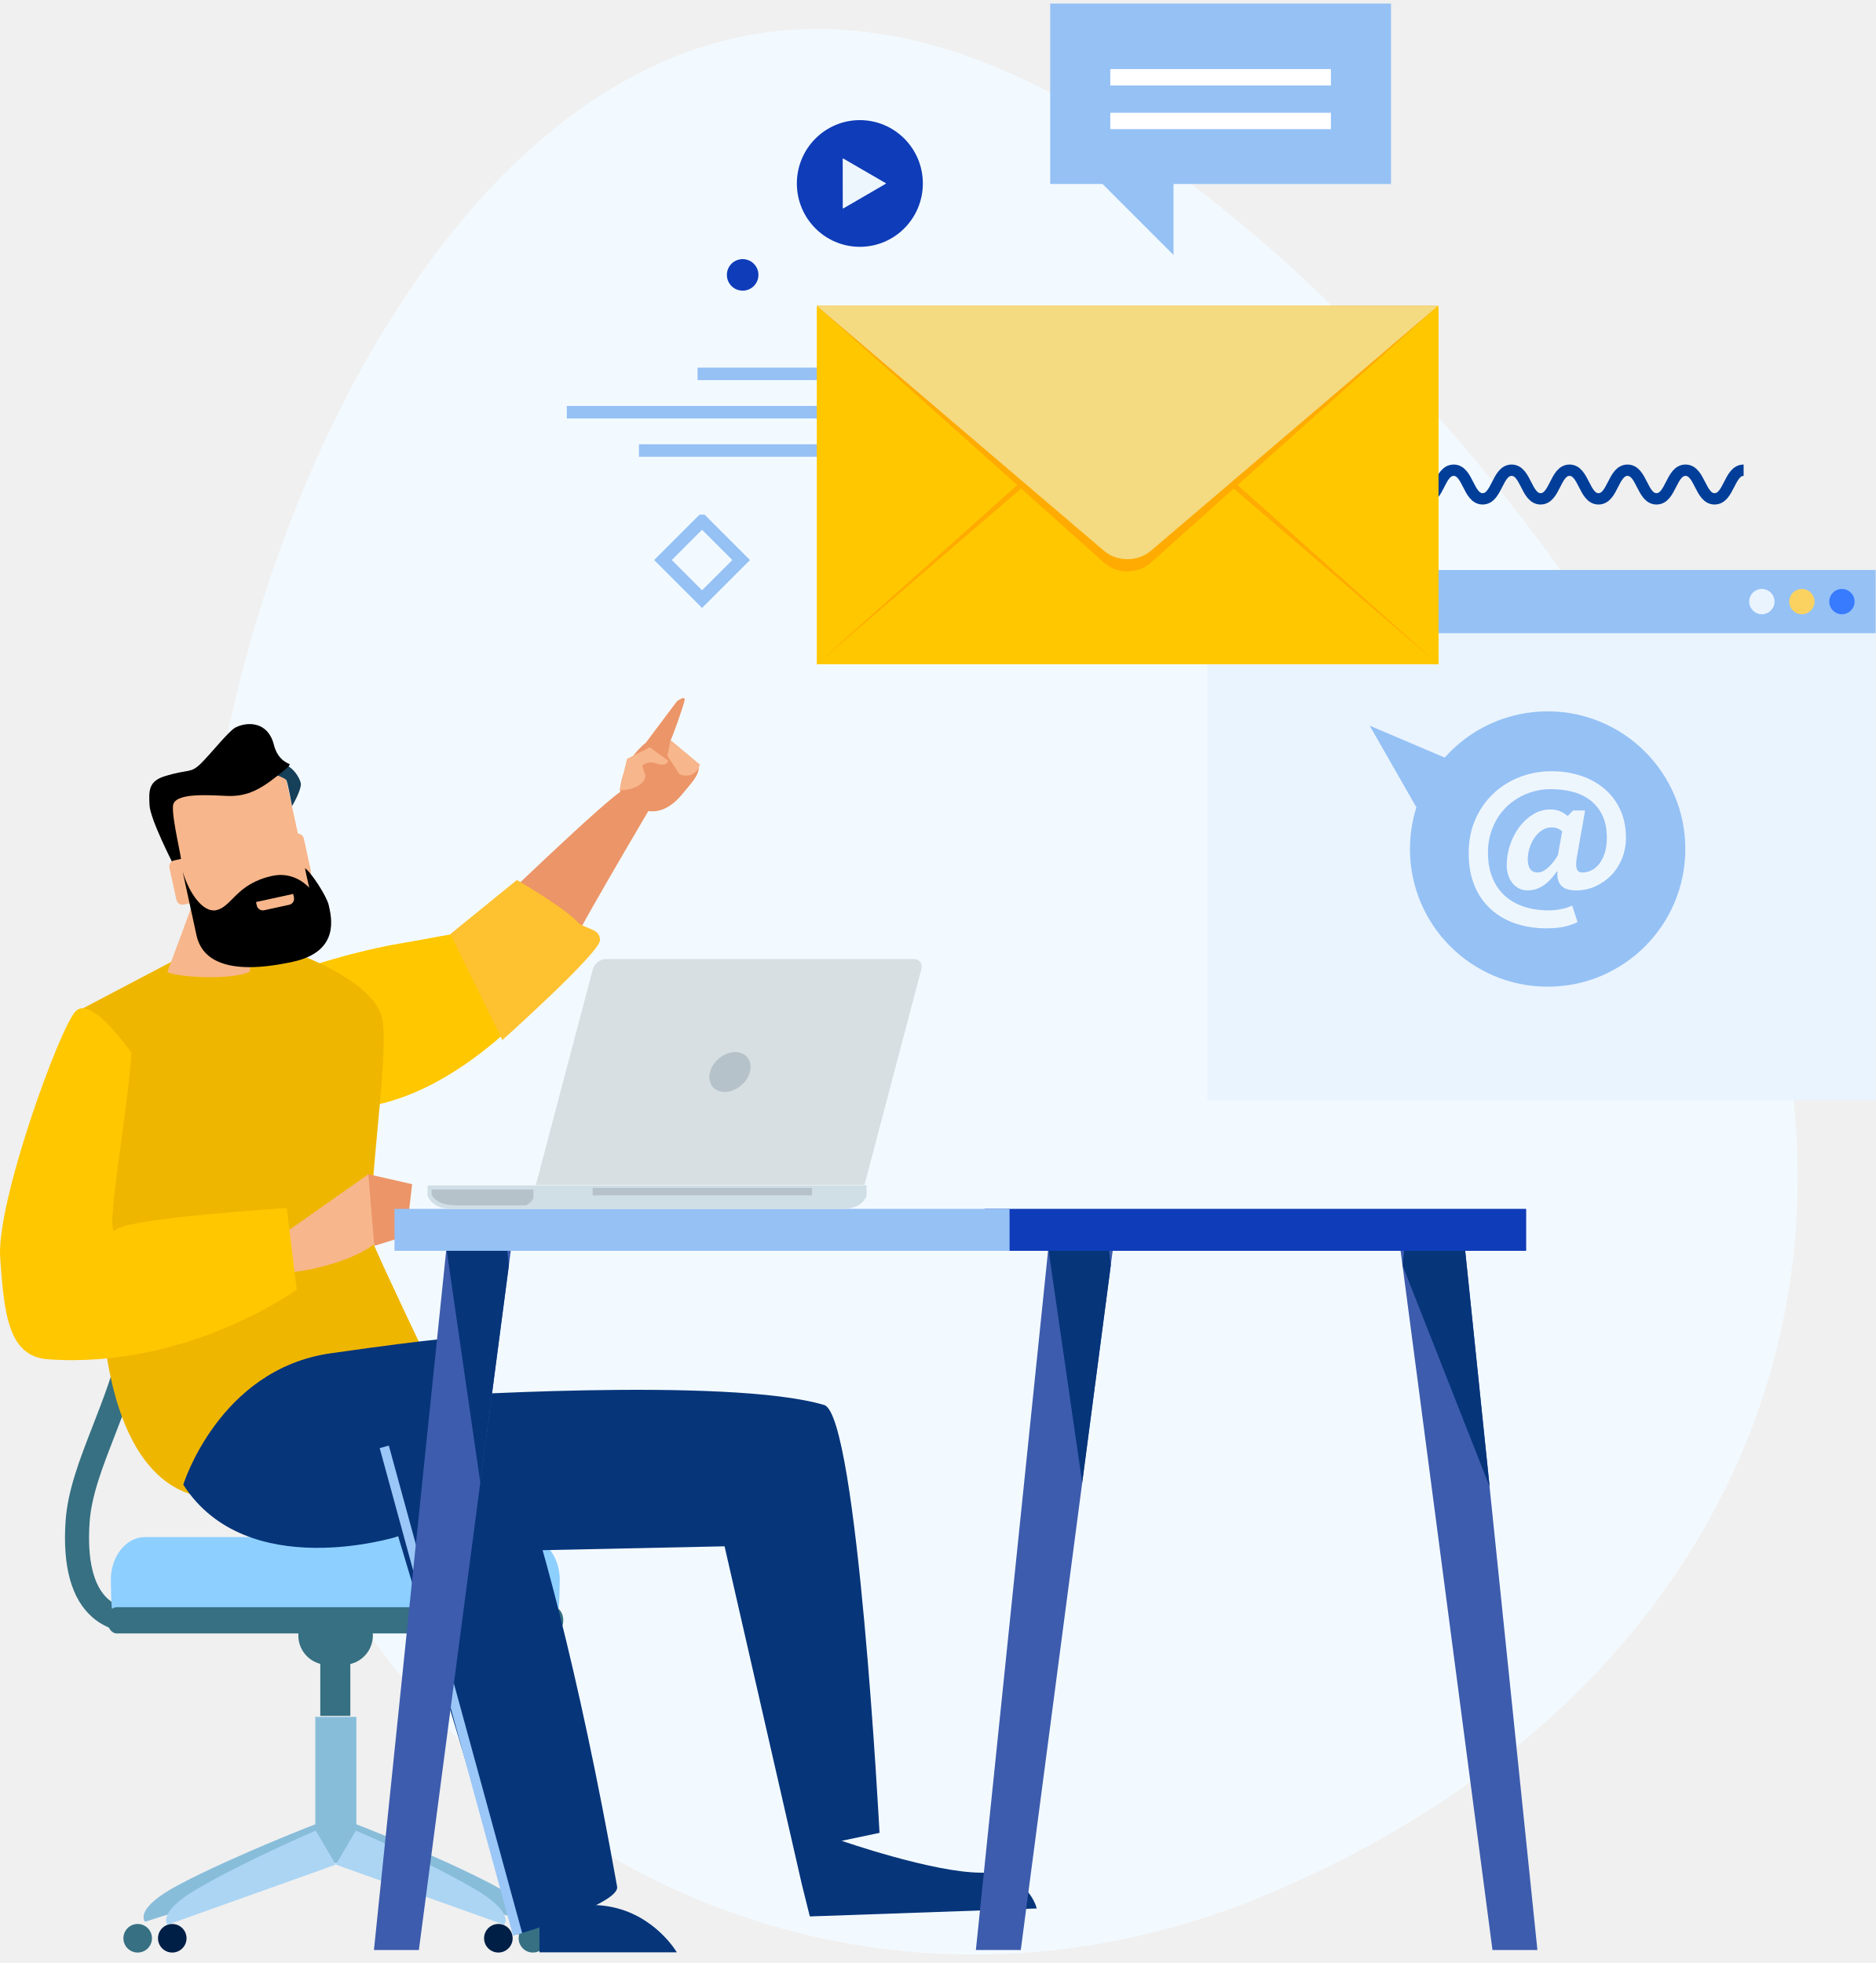
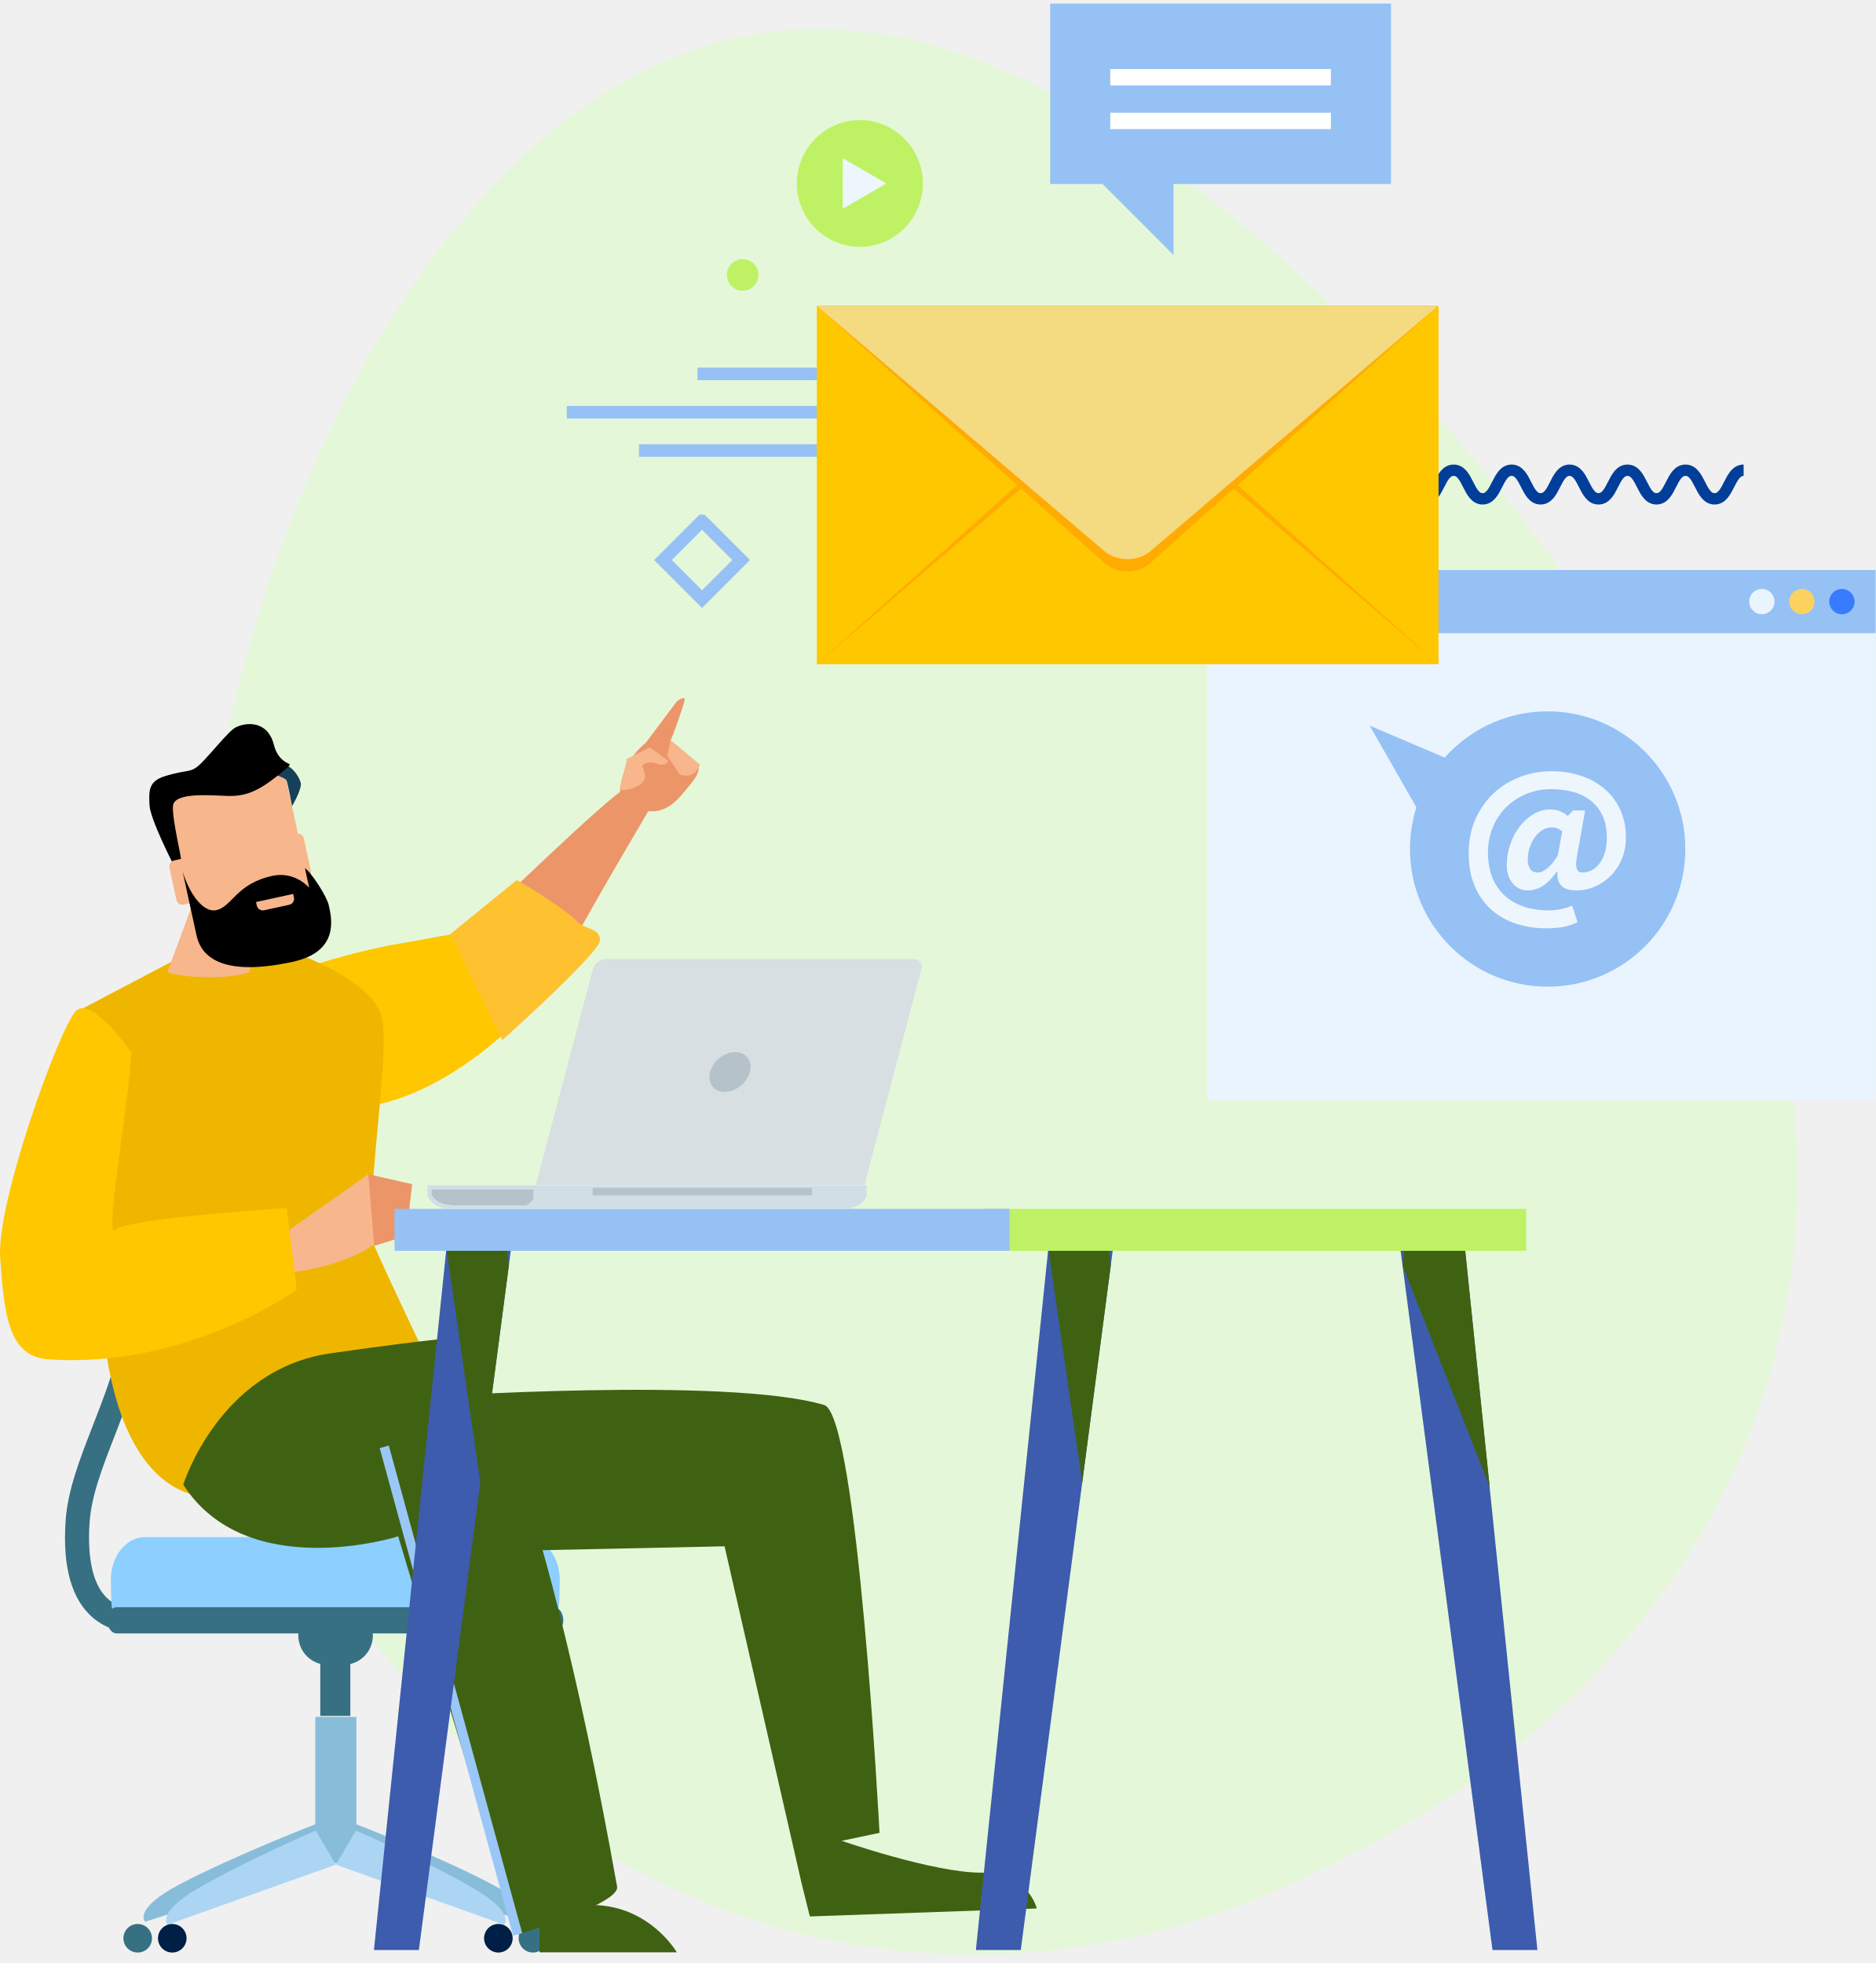
<svg xmlns="http://www.w3.org/2000/svg" viewBox="0 0 150 157" fill="none">
  <g id="Contact Info" clip-path="url(#clip0_227_185)">
-     <path id="Vector" d="M16.285 92.396c-2.456-24.198 3.848-47.23 12.905-63.42C38.431 12.633 50.428 3.139 63.541 2.374c13.24-.769 26.08 6.95 38.877 18.245 12.614 11.439 25.187 26.452 33.564 43.519 17.435 33.014 5.315 70.102-33.8 87.012-38.863 16.933-82.082-9.027-85.897-58.753z" fill="#F3FAFF" />
+     <path id="Vector" d="M16.285 92.396c-2.456-24.198 3.848-47.23 12.905-63.42C38.431 12.633 50.428 3.139 63.541 2.374c13.24-.769 26.08 6.95 38.877 18.245 12.614 11.439 25.187 26.452 33.564 43.519 17.435 33.014 5.315 70.102-33.8 87.012-38.863 16.933-82.082-9.027-85.897-58.753z" fill="#E5F7D9" />
    <path id="Vector_2" d="M149.999 45.587H96.547v42.422H150V45.588z" fill="#EAF4FE" />
    <path id="Vector_3" d="M149.999 45.587H96.547v5.055H150v-5.055z" fill="#95C1F5" />
    <path id="Vector_4" d="M146.292 48.116a1.011 1.011 0 1 0 2.024.001 1.011 1.011 0 0 0-2.024-.001z" fill="#387BFF" />
    <path id="Vector_5" d="M143.092 48.116c0 .556.451 1.011 1.011 1.011a1.011 1.011 0 0 0 0-2.023c-.56 0-1.011.45-1.011 1.012z" fill="#FBD260" />
    <path id="Vector_6" d="M139.889 48.116a1.012 1.012 0 1 0 2.024-.002 1.012 1.012 0 0 0-2.024.002z" fill="#EAF4FE" />
    <path id="Vector_7" d="M10.724 130.558c-.84 0-2.166-.192-3.328-1.203-1.672-1.454-2.396-4.041-2.152-7.685.163-2.461 1.131-4.95 2.157-7.589 1.726-4.438 3.681-9.466 2.66-16.117l1.9-.292c1.099 7.16-1.046 12.674-2.766 17.105-1.013 2.604-1.889 4.855-2.033 7.019-.196 2.957.313 5.064 1.479 6.092 1.102.976 2.482.725 2.54.714l.386 1.884c-.035.007-.36.072-.843.072z" fill="#367082" />
    <path id="Vector_8" d="M25.461 145.808l1.873 2.856L11.61 153.7s-1.05-1.004 2.808-3.021c4.49-2.351 11.043-4.871 11.043-4.871z" fill="#88BDDA" />
    <path id="Vector_9" d="M28.254 145.808l-1.872 2.856 15.723 5.036s1.05-1.004-2.808-3.021c-4.492-2.351-11.043-4.871-11.043-4.871z" fill="#88BDDA" />
    <path id="Vector_10" d="M28.5 137.316h-3.285v11.697H28.5v-11.697z" fill="#88BDDA" />
    <path id="Vector_11" d="M25.251 146.411l1.602 2.723-13.46 4.806s-.898-.957 2.403-2.883c3.846-2.243 9.455-4.646 9.455-4.646z" fill="#ACD5F4" />
    <path id="Vector_12" d="M28.462 146.411l-1.6 2.723 13.459 4.806s.899-.957-2.404-2.883c-3.845-2.243-9.455-4.646-9.455-4.646z" fill="#ACD5F4" />
    <path id="Vector_13" d="M14.918 155.023a1.141 1.141 0 1 1-2.283-.002 1.141 1.141 0 0 1 2.283.002z" fill="#001F46" />
    <path id="Vector_14" d="M40.998 155.023a1.142 1.142 0 1 1-2.285-.005 1.142 1.142 0 0 1 2.285.005z" fill="#001F46" />
    <path id="Vector_15" d="M12.154 155.023a1.142 1.142 0 1 1-2.285-.003 1.142 1.142 0 0 1 2.285.003z" fill="#367082" />
    <path id="Vector_16" d="M43.76 155.023a1.141 1.141 0 1 1-2.282-.002 1.141 1.141 0 0 1 2.282.002z" fill="#367082" />
    <path id="Vector_17" d="M28.017 133.029h-2.403v4.207h2.403v-4.207z" fill="#367082" />
    <path id="Vector_18" d="M29.82 130.807a2.344 2.344 0 0 1-2.343 2.343h-1.323a2.344 2.344 0 0 1 0-4.687h1.323a2.343 2.343 0 0 1 2.343 2.344z" fill="#367082" />
    <path id="Vector_19" d="M44.678 128.664c.056-.276.089-2.006.089-2.303 0-1.892-1.223-3.425-2.732-3.425H11.594c-1.508 0-2.731 1.533-2.731 3.425 0 .297.032 2.027.091 2.303h35.724z" fill="#8DCFFF" />
    <path id="Vector_20" d="M8.582 129.591c0 .58.337 1.05.756 1.05h34.953c.42 0 .758-.471.758-1.05 0-.579-.338-1.049-.758-1.049H9.34c-.42 0-.757.47-.757 1.049z" fill="#367082" />
    <path id="Vector_21" d="M10.286 111.086c.752.055 5.523.139 6.345.15 5.224.063 9.722-.918 9.973-2.204a44.597 44.597 0 0 0 .135-16.177c-.223-1.285-4.79-2.265-10.123-2.2-.838.01-5.708.094-6.474.15a43.762 43.762 0 0 1 .144 20.281z" fill="#8DCFFF" />
    <path id="Vector_22" d="M9.568 90.805c-.584.007-.993.285-.911.62a43.714 43.714 0 0 1 .163 19.044c-.074.337.33.614.903.62.572.008 1.102-.261 1.174-.597a43.768 43.768 0 0 0-.124-19.09c-.079-.338-.618-.605-1.205-.597z" fill="#367082" />
    <path id="Vector_23" d="M9.335 111.076c.153.05 1.189.088 1.37.091 1.138.014 2.31-.99 2.536-2.255a43.828 43.828 0 0 0-.073-15.931c-.237-1.266-1.438-2.268-2.6-2.255-.184.003-1.236.043-1.394.092a43.726 43.726 0 0 1 .16 20.258z" fill="#7DC2F5" />
    <path id="Vector_24" d="M38.678 73.375s10.192-9.86 11.19-10.193c.997-.332 3.435-.776 3.435-.776s-6.316 10.637-7.645 13.295c-1.33 2.66-6.98-2.326-6.98-2.326z" fill="#EC9568" />
    <path id="Vector_25" d="M20.398 87.002s-2.515-6.254.332-7.977c2.846-1.723 8.914-3.182 11.125-3.541 4.424-.72 8.928-2.073 10.225.34 1.297 2.41 1.906 3.932.878 4.443-1.028.51-10.987 12.862-22.56 6.735z" fill="#FFC700" />
-     <path id="Vector_26" d="M43.145 153.915v2.229h10.981s-1.75-3.024-5.41-3.661c-3.66-.636-5.571 1.433-5.571 1.433v-.001z" fill="#06357A" />
-     <path id="Vector_27" d="M33.755 111.74s24.452-1.665 32.158.632c2.673.797 4.425 34.219 4.425 34.219l-3.025.636s7.321 2.547 11.14 2.547c3.82 0 4.457 2.865 4.457 2.865l-18.146.637-.634-2.547-6.184-27.056-22.6.48-1.591-12.413z" fill="#06357A" />
+     <path id="Vector_26" d="M43.145 153.915v2.229h10.981s-1.75-3.024-5.41-3.661c-3.66-.636-5.571 1.433-5.571 1.433v-.001z" fill="#3F6212" />
+     <path id="Vector_27" d="M33.755 111.74s24.452-1.665 32.158.632c2.673.797 4.425 34.219 4.425 34.219l-3.025.636s7.321 2.547 11.14 2.547c3.82 0 4.457 2.865 4.457 2.865l-18.146.637-.634-2.547-6.184-27.056-22.6.48-1.591-12.413z" fill="#3F6212" />
    <path id="Vector_28" d="M17.203 119.697s-7.321 1.273-8.913-13.05C6.7 92.323 6.221 80.864 6.221 80.864l9.072-4.774h7.958s6.685 2.228 7.321 5.41c.637 3.184-1.591 15.916-.636 18.144.954 2.229 4.456 9.55 4.456 9.55l-17.189 10.504v-.001z" fill="#EFB600" />
    <path id="Vector_29" d="M22.455 98.848l5.915-4.168 1.088-.766s1.91 2.865 1.114 4.775c-.796 1.91-6.525 3.183-7.48 3.023-.954-.159-.636-2.865-.636-2.865z" fill="#F7B68B" />
    <path id="Vector_30" d="M32.959 94.71l-.477 4.138-2.547.796-.478-5.73 3.502.796z" fill="#EC9568" />
-     <path id="Vector_31" d="M14.656 118.742s2.865-9.231 11.778-10.505c8.912-1.273 10.504-1.273 10.504-1.273s6.048 8.276 12.414 43.927c.25 1.401-7.958 3.82-7.958 3.82l-9.549-31.831s-12.096 3.82-17.189-4.138z" fill="#06357A" />
+     <path id="Vector_31" d="M14.656 118.742s2.865-9.231 11.778-10.505c8.912-1.273 10.504-1.273 10.504-1.273s6.048 8.276 12.414 43.927c.25 1.401-7.958 3.82-7.958 3.82l-9.549-31.831s-12.096 3.82-17.189-4.138z" fill="#3F6212" />
    <path id="Vector_32" d="M30.731 115.718l10.663 38.993" stroke="#9AC7F7" stroke-width=".759" stroke-miterlimit="10" />
    <path id="Vector_33" d="M10.518 84.206s-3.183-4.616-4.456-3.342C4.789 82.137-.304 96.142.014 100.599c.319 4.456.63 7.889 3.82 8.116 11.141.796 19.894-5.57 19.894-5.57l-.796-6.525s-12.732.795-13.687 1.75c-.955.955.955-9.39 1.273-14.164z" fill="#FFC700" />
    <path id="Vector_34" d="M36.02 74.704l5.317-4.32s3.625 2.091 4.82 3.319c.662.678 1.827.494 1.827 1.492 0 .997-7.807 7.987-7.807 7.987l-4.158-8.478z" fill="#FEC12F" />
    <path id="Vector_35" d="M51.64 59.416l2.493-3.324s.72-.554.61-.056c-.111.499-.886 2.715-1.108 3.158a.248.248 0 0 0-.006.188c.149.487 2.2 1.315 2.25 1.945.055.72-.732 1.45-1.226 2.077-2.05 2.604-3.899.997-3.899.997s-1.44.443-1.108-1.662c.332-2.105 1.994-3.323 1.994-3.323z" fill="#EC9568" />
    <path id="Vector_36" d="M49.542 63.217l.603-2.527 1.828-.92 1.475 1.08s-.146.505-.921.228c-.776-.277-1.163.166-1.163.166l.256.79s.028 1.073-2.077 1.184v-.001z" fill="#F7B68B" />
    <path id="Vector_37" d="M55.982 61.16l-2.347-1.966-.27 1.24.976 1.495s1.184.52 1.641-.768z" fill="#F7B68B" />
    <path id="Vector_38" d="M15.92 70.876a661.935 661.935 0 0 1-2.536 6.854c.564.394 4.875.721 6.578 0 .178-1.611.74-3.915 1.063-5.163l-5.105-1.691z" fill="#F7B68B" />
    <path id="Vector_39" d="M25.01 72.122c.176.8-.33 1.587-1.128 1.76l-6.506 1.416a1.48 1.48 0 0 1-1.76-1.131l-2.094-9.635a1.48 1.48 0 0 1 1.131-1.761l6.504-1.411a1.477 1.477 0 0 1 1.76 1.13l2.094 9.631z" fill="#F7B68B" />
    <path id="Vector_40" d="M23.357 64.473s.67-1.12.706-1.73c.02-.307-.501-1.341-1.316-1.606-.815-.263-1.245.65-1.245.65s1.293.39 1.405.618c.113.23.45 2.068.45 2.068z" fill="#163F59" />
    <path id="Vector_41" d="M13.802 69.01s-1.787-3.488-1.844-4.61c-.055-1.127-.097-1.904 1.199-2.312 1.944-.61 2.06-.196 2.893-1.01.833-.809 2.25-2.637 2.813-2.91.943-.46 2.569-.466 3.036 1.389.344 1.368 1.288 1.516 1.274 1.574-.041.184-.368.421-.93.873-1.612 1.297-2.656 1.714-4.118 1.652-1.465-.058-4.213-.282-4.292.808-.079 1.09.723 4.195.657 4.461-.07.269-.407.216-.688.085z" fill="#000" />
    <path id="Vector_42" d="M16.48 71.457a.495.495 0 0 1-.378.587l-1.405.304a.493.493 0 0 1-.587-.376l-.56-2.568a.497.497 0 0 1 .378-.589l1.406-.304a.49.49 0 0 1 .585.376l.562 2.57z" fill="#F7B68B" />
    <path id="Vector_43" d="M24.856 69.632a.49.49 0 0 1-.374.588l-1.404.306a.495.495 0 0 1-.589-.379l-.557-2.567a.493.493 0 0 1 .376-.586l1.406-.307a.496.496 0 0 1 .585.38l.558 2.566v-.001z" fill="#F7B68B" />
    <path id="Vector_44" d="M14.609 69.72l1.099 5.057c.248 1.144 1.252 3.554 7.71 2.146 3.824-.828 3.074-3.609 2.871-4.533-.153-.702-1.406-2.634-1.897-2.95-.017-.01.34 1.566.34 1.566s-1.128-1.35-2.944-.956c-2.933.637-3.225 2.499-4.524 2.75-1.001.192-2.099-1.266-2.655-3.08z" fill="#000" />
    <path id="Vector_45" d="M21.125 72.801l2.006-.437a.492.492 0 0 0 .376-.588l-.061-.28-2.97.648.06.28c.06.266.322.435.588.378z" fill="#F7B68B" />
    <path id="Vector_46" d="M33.499 155.961h-3.594l5.929-57.412h5.21l-7.545 57.412z" fill="#3D5CAD" />
-     <path id="Vector_47" d="M40.697 101.195l-2.286 17.387-2.71-18.738.133-1.295h4.553l.31 2.646z" fill="#06357A" />
+     <path id="Vector_47" d="M40.697 101.195l-2.286 17.387-2.71-18.738.133-1.295h4.553l.31 2.646z" fill="#3F6212" />
    <path id="Vector_48" d="M81.635 155.961h-3.591l5.927-57.412h5.21l-7.546 57.412z" fill="#3D5CAD" />
-     <path id="Vector_49" d="M88.833 101.195l-2.285 17.387-2.712-18.738.135-1.295h4.554l.308 2.646z" fill="#06357A" />
+     <path id="Vector_49" d="M88.833 101.195l-2.285 17.387-2.712-18.738.135-1.295h4.554l.308 2.646z" fill="#3F6212" />
    <path id="Vector_50" d="M119.358 155.961h3.593l-5.927-57.412h-5.21l7.544 57.412z" fill="#3D5CAD" />
-     <path id="Vector_51" d="M112.161 101.195l6.973 17.718-1.978-19.07-.132-1.294h-4.554l-.309 2.646z" fill="#06357A" />
-     <path id="Vector_52" d="M122.053 96.684H78.735v3.356h43.318v-3.356z" fill="#0F3CB8" />
+     <path id="Vector_51" d="M112.161 101.195l6.973 17.718-1.978-19.07-.132-1.294h-4.554l-.309 2.646z" fill="#3F6212" />
+     <path id="Vector_52" d="M122.053 96.684H78.735v3.356h43.318v-3.356z" fill="#BEF264" />
    <path id="Vector_53" d="M80.738 96.684H31.551v3.356h49.187v-3.356z" fill="#95C1F5" />
    <path id="Vector_54" d="M34.2 95.682l-.014-.027.014-.847h35.103v.847s.006.019 0 .027l-.09.158c-.45.735-1.26.867-2.187.867H36.478c-.927 0-1.735-.132-2.188-.867l-.09-.158z" fill="#D0DEE6" />
    <path id="Vector_55" d="M42.66 95.825s.006.016 0 .024l-.087.128c-.139.19-.313.33-.513.431h-5.338c-.891 0-1.67-.106-2.104-.7l-.084-.13a.125.125 0 0 1-.015-.021l.008-.417h8.133v.685z" fill="#B6C2C9" />
    <path id="Vector_56" d="M64.939 95.003h-17.54v.6h17.54v-.6z" fill="#B6C2C9" />
    <path id="Vector_57" d="M42.854 94.777l4.552-17.25c.12-.455.586-.824 1.041-.824h24.628c.454 0 .727.369.606.825l-4.55 17.249H42.853z" fill="#D7DFE2" />
    <path id="Vector_58" d="M56.782 85.74c-.233.88.294 1.595 1.174 1.595.879 0 1.782-.715 2.015-1.594.232-.882-.292-1.597-1.174-1.597-.882 0-1.783.715-2.015 1.597z" fill="#B6C2C9" />
    <path id="Vector_59" d="M106.991 37.608c1.157 0 1.157 2.289 2.314 2.289s1.158-2.289 2.316-2.289c1.159 0 1.158 2.289 2.316 2.289 1.157 0 1.159-2.289 2.318-2.289s1.158 2.289 2.316 2.289c1.157 0 1.159-2.289 2.317-2.289 1.158 0 1.159 2.289 2.319 2.289 1.159 0 1.157-2.289 2.313-2.289 1.156 0 1.158 2.289 2.317 2.289 1.158 0 1.159-2.289 2.319-2.289 1.159 0 1.159 2.289 2.319 2.289s1.16-2.289 2.321-2.289c1.16 0 1.162 2.289 2.323 2.289 1.162 0 1.162-2.289 2.324-2.289" stroke="#003E99" stroke-width=".908" stroke-miterlimit="10" />
    <path id="Vector_60" d="M55.786 29.903H88.24" stroke="#95C1F5" stroke-miterlimit="10" />
    <path id="Vector_61" d="M45.329 32.968h32.453" stroke="#95C1F5" stroke-miterlimit="10" />
    <path id="Vector_62" d="M51.099 36.033h32.453" stroke="#95C1F5" stroke-miterlimit="10" />
    <path id="Vector_63" d="M115.044 24.49H65.322v28.638h49.722V24.489z" fill="#FFC700" />
    <path id="Vector_64" d="M115.01 24.46H65.316l6.212 5.554 4.358 3.895 1.854 1.657 5.8 5.186 4.768 4.264c1.021.911 2.689.911 3.71 0l4.77-4.264 5.8-5.186 1.854-1.657 4.358-3.895 6.211-5.554h-.001z" fill="#FFAB01" />
    <path id="Vector_65" d="M75.885 44.043a777.4 777.4 0 0 1 1.854-1.595l5.8-4.986 4.769-4.101c1.02-.878 2.688-.878 3.71 0l4.769 4.101 5.8 4.986c.673.576 1.344 1.155 1.854 1.595l4.358 3.746 6.212 5.34-6.212-5.554-4.358-3.894c-.51-.456-1.181-1.059-1.854-1.658l-5.8-5.184-4.77-4.263c-1.02-.912-2.688-.912-3.71 0L83.54 36.84l-5.8 5.184-1.854 1.658-4.357 3.894-6.212 5.553 6.212-5.34 4.357-3.745z" fill="#FFAB01" />
    <path id="Vector_66" d="M115.01 24.46H65.316l6.212 5.299 4.358 3.717c.51.434 1.182 1.006 1.854 1.581l5.8 4.948 4.768 4.066c1.021.87 2.689.87 3.71 0l4.77-4.066 5.8-4.948 1.854-1.581 4.358-3.717 6.211-5.299h-.001z" fill="#F4DA80" />
    <path id="Vector_67" d="M111.241.286H83.988v14.429h27.253V.286z" fill="#95C1F5" />
    <path id="Vector_68" d="M93.851 20.393v-9.608h-9.607l9.607 9.608z" fill="#95C1F5" />
    <path id="Vector_69" d="M106.437 5.523H88.793v1.31h17.644v-1.31z" fill="#fff" />
    <path id="Vector_70" d="M106.437 9.018H88.793v1.31h17.644v-1.31z" fill="#fff" />
    <path id="Vector_71" d="M109.539 58.04l3.333 5.83 3.332 5.832 2.848-3.202 2.848-3.2-6.18-2.631-6.181-2.63z" fill="#95C1F5" />
    <path id="Vector_72" d="M112.759 67.904c0 6.081 4.929 11.01 11.012 11.01 6.082 0 11.009-4.929 11.009-11.01 0-6.08-4.929-11.01-11.009-11.01-6.081 0-11.012 4.93-11.012 11.01z" fill="#95C1F5" />
    <path id="Vector_73" d="M125.802 64.823h.963l-.66 3.733c-.073.432-.076.744-.006.938.068.192.221.288.461.288.239 0 .473-.055.702-.164.23-.11.437-.28.621-.511.184-.229.332-.518.448-.867.114-.349.172-.762.172-1.24 0-.687-.115-1.276-.344-1.763a3.322 3.322 0 0 0-.944-1.205 3.88 3.88 0 0 0-1.412-.695 6.651 6.651 0 0 0-1.75-.22 5.13 5.13 0 0 0-1.997.384 5.024 5.024 0 0 0-1.606 1.06c-.454.45-.81.986-1.066 1.605a5.204 5.204 0 0 0-.387 2.018c0 .716.107 1.36.324 1.929a3.94 3.94 0 0 0 .943 1.454 4.21 4.21 0 0 0 1.535.922c.612.215 1.312.324 2.102.324.265 0 .568-.032.909-.097.34-.065.646-.16.922-.288l.428 1.322a4.596 4.596 0 0 1-1.15.386c-.39.073-.837.11-1.343.11a7.669 7.669 0 0 1-2.473-.385 5.544 5.544 0 0 1-1.969-1.144 5.209 5.209 0 0 1-1.301-1.88c-.313-.749-.469-1.615-.469-2.597 0-1.001.179-1.905.538-2.715a6.271 6.271 0 0 1 1.446-2.065 6.4 6.4 0 0 1 2.108-1.316 6.985 6.985 0 0 1 2.534-.46c.844 0 1.629.121 2.355.364a5.608 5.608 0 0 1 1.887 1.047c.533.455.95 1.01 1.253 1.667.304.656.455 1.403.455 2.237 0 .588-.103 1.139-.31 1.654a4.13 4.13 0 0 1-.853 1.337 4.149 4.149 0 0 1-1.268.895 3.68 3.68 0 0 1-1.549.33c-.23 0-.444-.026-.641-.076a1.143 1.143 0 0 1-.496-.254 1.06 1.06 0 0 1-.297-.47c-.064-.192-.083-.43-.055-.716h-.055a6.716 6.716 0 0 1-.448.565 3.3 3.3 0 0 1-.53.488 2.26 2.26 0 0 1-1.39.462c-.221 0-.433-.047-.634-.144a1.552 1.552 0 0 1-.524-.406 1.981 1.981 0 0 1-.352-.634 2.511 2.511 0 0 1-.13-.827c0-.57.092-1.122.276-1.66a4.946 4.946 0 0 1 .75-1.425 3.948 3.948 0 0 1 1.102-.998 2.535 2.535 0 0 1 1.329-.38c.322 0 .592.049.813.145.221.096.422.223.607.378l.427-.442-.001.002zm-.868 1.667a1.463 1.463 0 0 0-.373-.234 1.23 1.23 0 0 0-.481-.081c-.275 0-.53.076-.764.232-.235.157-.436.36-.607.607-.169.249-.3.526-.392.834a3.104 3.104 0 0 0-.138.902c0 .303.062.55.186.744.123.192.339.288.64.288a.876.876 0 0 0 .413-.117c.146-.077.29-.18.428-.309a3.72 3.72 0 0 0 .398-.44 3.7 3.7 0 0 0 .346-.526l.344-1.9z" fill="#EEF6FD" />
-     <path id="Vector_74" d="M68.761 9.608c-2.78.002-5.034 2.272-5.034 5.07.003 2.799 2.26 5.065 5.042 5.062 2.781-.002 5.036-2.272 5.034-5.07-.001-2.796-2.26-5.065-5.042-5.062z" fill="#0F3CB8" />
+     <path id="Vector_74" d="M68.761 9.608c-2.78.002-5.034 2.272-5.034 5.07.003 2.799 2.26 5.065 5.042 5.062 2.781-.002 5.036-2.272 5.034-5.07-.001-2.796-2.26-5.065-5.042-5.062z" fill="#BEF264" />
    <path id="Vector_75" d="M70.81 14.713l-3.348 1.946a.143.143 0 0 1-.057.023.202.202 0 0 1-.007-.06l-.005-3.892c.003-.035.007-.056.008-.063.008.002.03.006.059.025l3.35 1.942c.032.02.047.032.054.037a.165.165 0 0 1-.054.042z" fill="#EEF6FD" />
    <path id="Vector_76" d="M56.145 41.664L53.02 44.79l3.126 3.127 3.127-3.126-3.127-3.127z" stroke="#95C1F5" stroke-miterlimit="10" />
-     <path id="Vector_77" d="M60.654 21.985a1.261 1.261 0 1 1-2.523.001 1.261 1.261 0 0 1 2.523 0z" fill="#0F3CB8" />
+     <path id="Vector_77" d="M60.654 21.985a1.261 1.261 0 1 1-2.523.001 1.261 1.261 0 0 1 2.523 0z" fill="#BEF264" />
  </g>
  <defs>
    <clipPath id="clip0_227_185">
      <path fill="#fff" d="M0 .286h150V156.32H0z" />
    </clipPath>
  </defs>
</svg>
